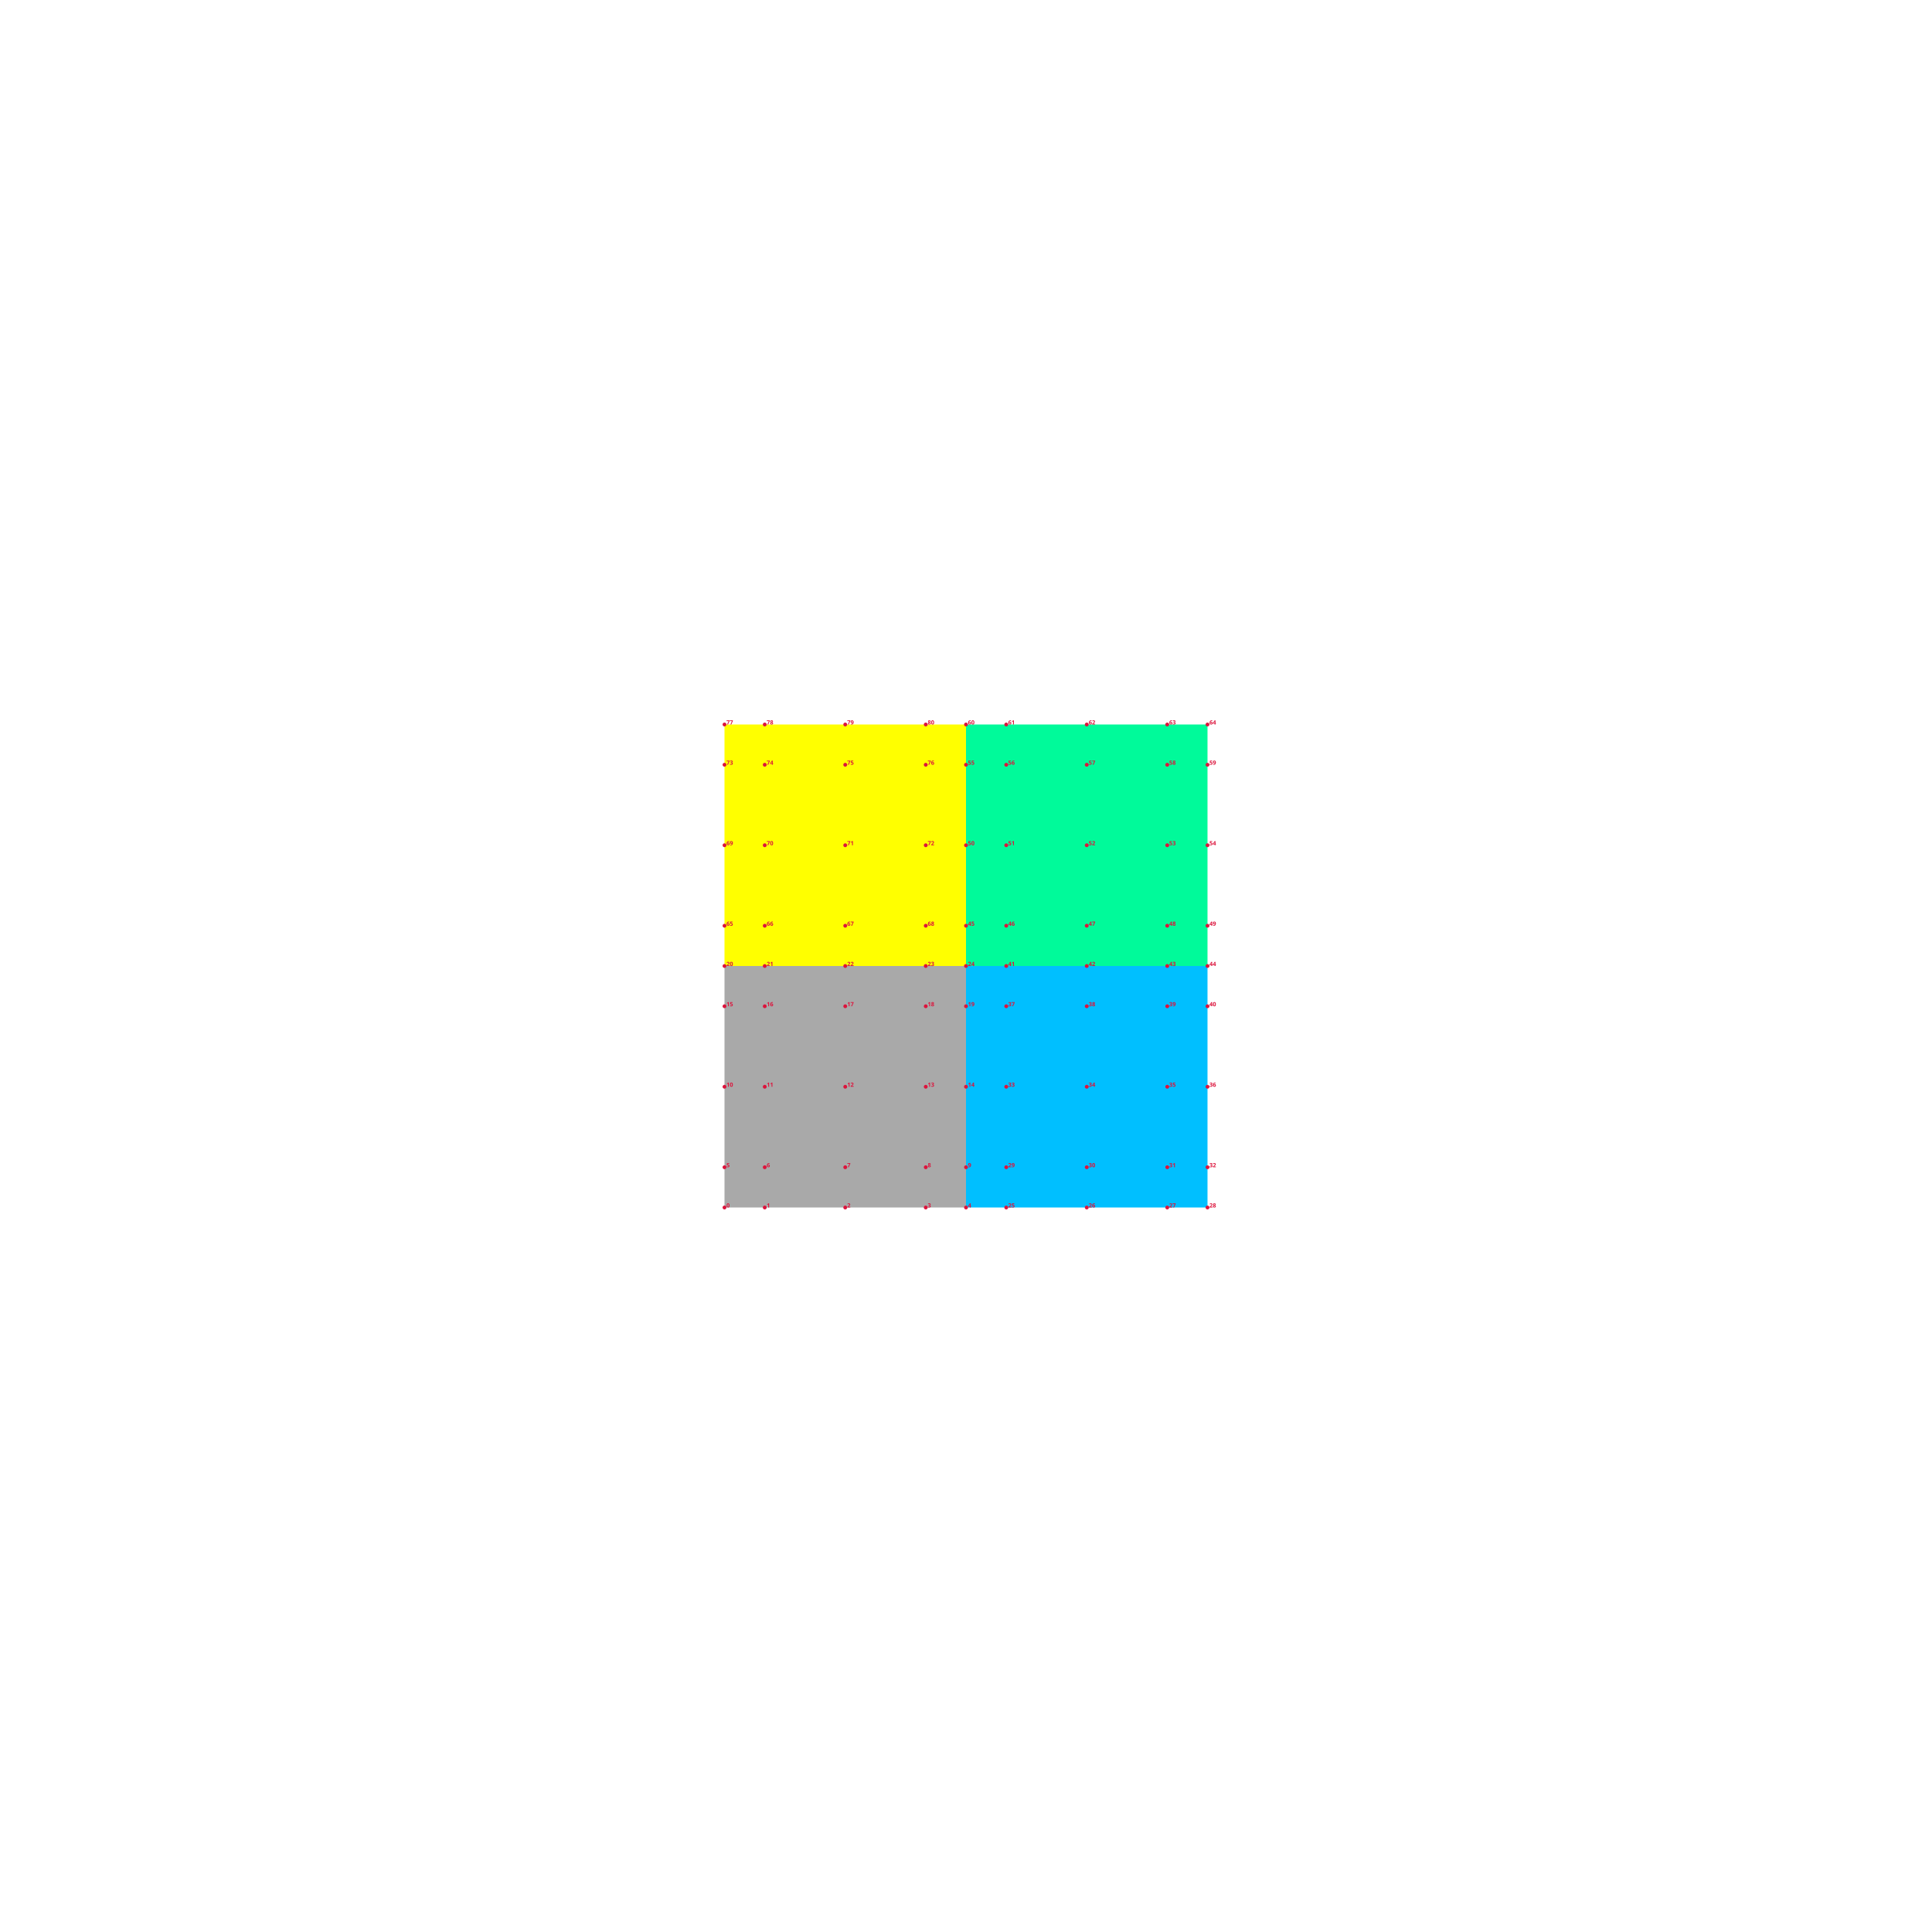
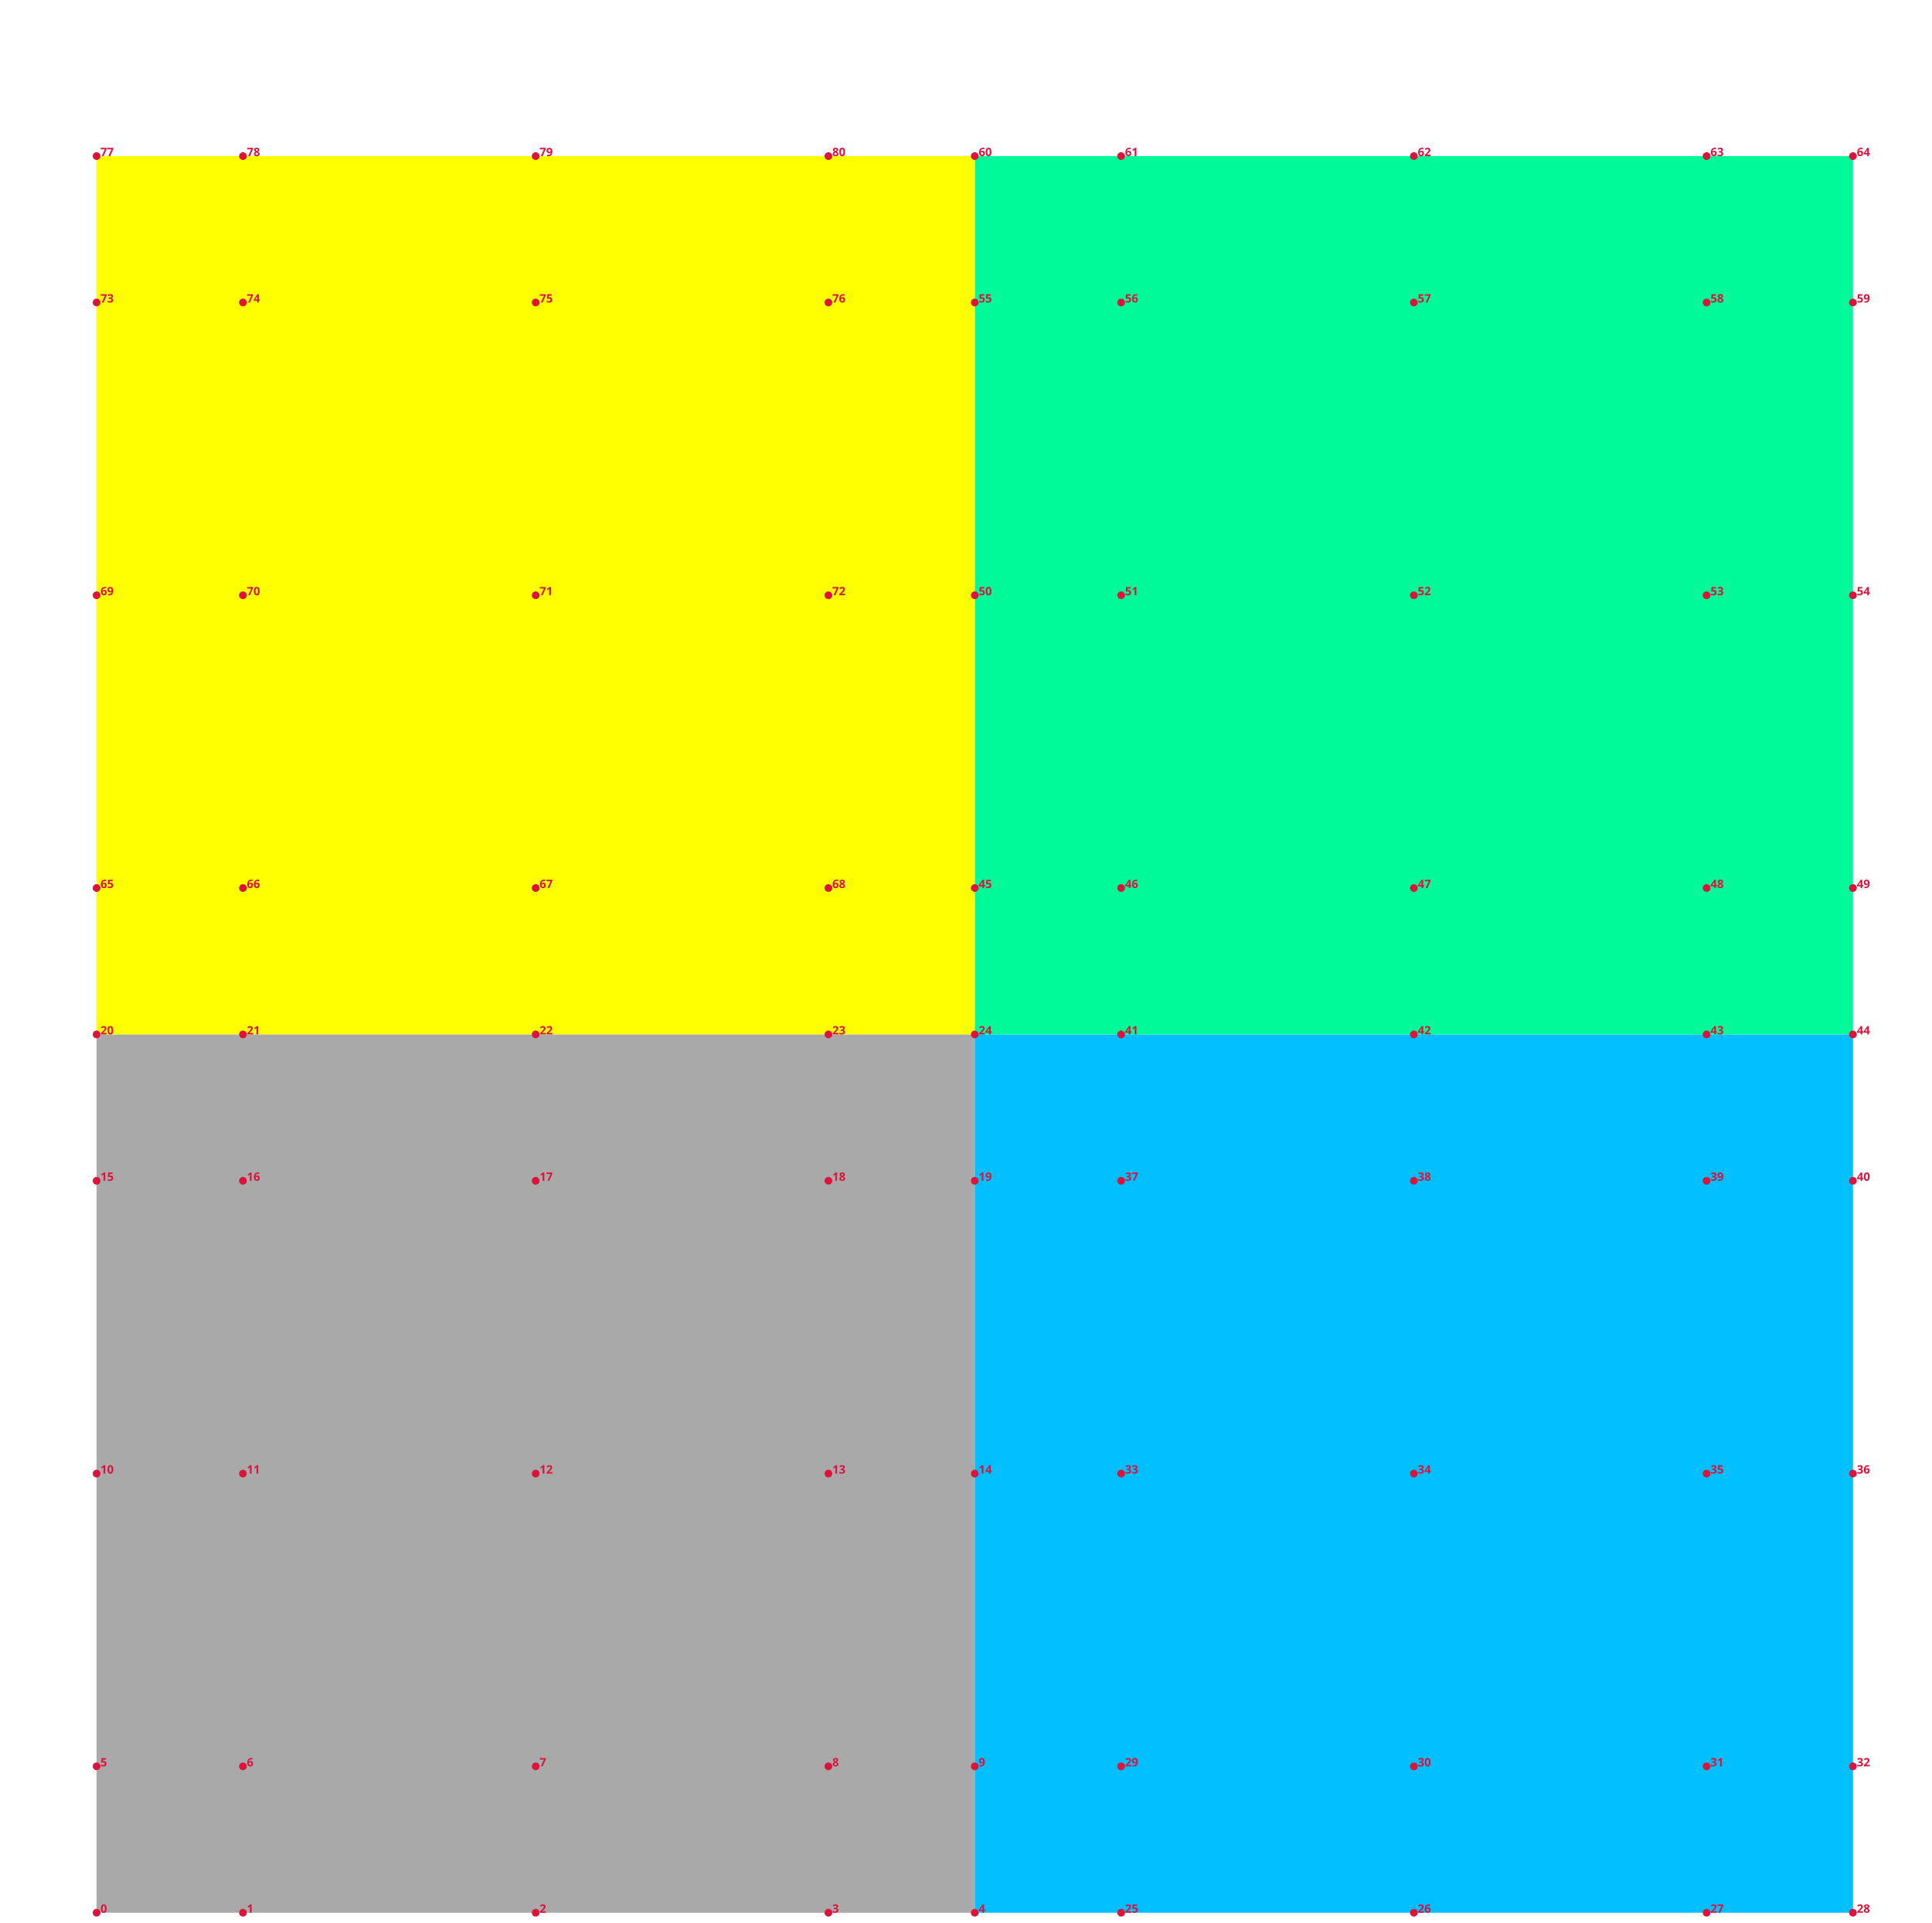
- <svg xmlns="http://www.w3.org/2000/svg" width="2.000000e+03" height="2.000000e+03" version="1.1" style="background: #eee">
-   <path d="M 7.500000e+02 1.250000e+03 L 1.000000e+03 1.250000e+03 L 1.000000e+03 1.000000e+03 L 7.500000e+02 1.000000e+03 Z" fill="#a9a9a9" />
-   <path d="M 1.000000e+03 1.250000e+03 L 1.250000e+03 1.250000e+03 L 1.250000e+03 1.000000e+03 L 1.000000e+03 1.000000e+03 Z" fill="#00bfff" />
-   <path d="M 1.000000e+03 1.000000e+03 L 1.250000e+03 1.000000e+03 L 1.250000e+03 7.500000e+02 L 1.000000e+03 7.500000e+02 Z" fill="#00fa9a" />
-   <path d="M 7.500000e+02 1.000000e+03 L 1.000000e+03 1.000000e+03 L 1.000000e+03 7.500000e+02 L 7.500000e+02 7.500000e+02 Z" fill="#ffff00" />
-   <circle cx="7.500000e+02" cy="1.250000e+03" r="2" fill="#dc143c" />
-   <text x="7.520000e+02" y="1.250000e+03" font-family="Verdana" font-size="6" fill="#dc143c" font-weight="700">
+ <svg xmlns="http://www.w3.org/2000/svg" width="1.000000e+03" hight="1.000000e+03" version="1.1" style="background: #eee">
+   <path d="M 5.000000e+01 9.500000e+02 L 5.045455e+02 9.500000e+02 L 5.045455e+02 4.954545e+02 L 5.000000e+01 4.954545e+02 Z" fill="#a9a9a9" />
+   <path d="M 5.045455e+02 9.500000e+02 L 9.590909e+02 9.500000e+02 L 9.590909e+02 4.954545e+02 L 5.045455e+02 4.954545e+02 Z" fill="#00bfff" />
+   <path d="M 5.045455e+02 4.954545e+02 L 9.590909e+02 4.954545e+02 L 9.590909e+02 4.090909e+01 L 5.045455e+02 4.090909e+01 Z" fill="#00fa9a" />
+   <path d="M 5.000000e+01 4.954545e+02 L 5.045455e+02 4.954545e+02 L 5.045455e+02 4.090909e+01 L 5.000000e+01 4.090909e+01 Z" fill="#ffff00" />
+   <circle cx="5.000000e+01" cy="9.500000e+02" r="2" fill="#dc143c" />
+   <text x="5.200000e+01" y="9.500000e+02" font-family="Verdana" font-size="6" fill="#dc143c" font-weight="700">
0
</text>
-   <circle cx="7.916667e+02" cy="1.250000e+03" r="2" fill="#dc143c" />
-   <text x="7.936667e+02" y="1.250000e+03" font-family="Verdana" font-size="6" fill="#dc143c" font-weight="700">
+   <circle cx="1.257576e+02" cy="9.500000e+02" r="2" fill="#dc143c" />
+   <text x="1.277576e+02" y="9.500000e+02" font-family="Verdana" font-size="6" fill="#dc143c" font-weight="700">
1
</text>
-   <circle cx="8.750000e+02" cy="1.250000e+03" r="2" fill="#dc143c" />
-   <text x="8.770000e+02" y="1.250000e+03" font-family="Verdana" font-size="6" fill="#dc143c" font-weight="700">
+   <circle cx="2.772727e+02" cy="9.500000e+02" r="2" fill="#dc143c" />
+   <text x="2.792727e+02" y="9.500000e+02" font-family="Verdana" font-size="6" fill="#dc143c" font-weight="700">
2
</text>
-   <circle cx="9.583333e+02" cy="1.250000e+03" r="2" fill="#dc143c" />
-   <text x="9.603333e+02" y="1.250000e+03" font-family="Verdana" font-size="6" fill="#dc143c" font-weight="700">
+   <circle cx="4.287879e+02" cy="9.500000e+02" r="2" fill="#dc143c" />
+   <text x="4.307879e+02" y="9.500000e+02" font-family="Verdana" font-size="6" fill="#dc143c" font-weight="700">
3
</text>
-   <circle cx="1.000000e+03" cy="1.250000e+03" r="2" fill="#dc143c" />
-   <text x="1.002000e+03" y="1.250000e+03" font-family="Verdana" font-size="6" fill="#dc143c" font-weight="700">
+   <circle cx="5.045455e+02" cy="9.500000e+02" r="2" fill="#dc143c" />
+   <text x="5.065455e+02" y="9.500000e+02" font-family="Verdana" font-size="6" fill="#dc143c" font-weight="700">
4
</text>
-   <circle cx="7.500000e+02" cy="1.208333e+03" r="2" fill="#dc143c" />
-   <text x="7.520000e+02" y="1.208333e+03" font-family="Verdana" font-size="6" fill="#dc143c" font-weight="700">
+   <circle cx="5.000000e+01" cy="8.742424e+02" r="2" fill="#dc143c" />
+   <text x="5.200000e+01" y="8.742424e+02" font-family="Verdana" font-size="6" fill="#dc143c" font-weight="700">
5
</text>
-   <circle cx="7.916667e+02" cy="1.208333e+03" r="2" fill="#dc143c" />
-   <text x="7.936667e+02" y="1.208333e+03" font-family="Verdana" font-size="6" fill="#dc143c" font-weight="700">
+   <circle cx="1.257576e+02" cy="8.742424e+02" r="2" fill="#dc143c" />
+   <text x="1.277576e+02" y="8.742424e+02" font-family="Verdana" font-size="6" fill="#dc143c" font-weight="700">
6
</text>
-   <circle cx="8.750000e+02" cy="1.208333e+03" r="2" fill="#dc143c" />
-   <text x="8.770000e+02" y="1.208333e+03" font-family="Verdana" font-size="6" fill="#dc143c" font-weight="700">
+   <circle cx="2.772727e+02" cy="8.742424e+02" r="2" fill="#dc143c" />
+   <text x="2.792727e+02" y="8.742424e+02" font-family="Verdana" font-size="6" fill="#dc143c" font-weight="700">
7
</text>
-   <circle cx="9.583333e+02" cy="1.208333e+03" r="2" fill="#dc143c" />
-   <text x="9.603333e+02" y="1.208333e+03" font-family="Verdana" font-size="6" fill="#dc143c" font-weight="700">
+   <circle cx="4.287879e+02" cy="8.742424e+02" r="2" fill="#dc143c" />
+   <text x="4.307879e+02" y="8.742424e+02" font-family="Verdana" font-size="6" fill="#dc143c" font-weight="700">
8
</text>
-   <circle cx="1.000000e+03" cy="1.208333e+03" r="2" fill="#dc143c" />
-   <text x="1.002000e+03" y="1.208333e+03" font-family="Verdana" font-size="6" fill="#dc143c" font-weight="700">
+   <circle cx="5.045455e+02" cy="8.742424e+02" r="2" fill="#dc143c" />
+   <text x="5.065455e+02" y="8.742424e+02" font-family="Verdana" font-size="6" fill="#dc143c" font-weight="700">
9
</text>
-   <circle cx="7.500000e+02" cy="1.125000e+03" r="2" fill="#dc143c" />
-   <text x="7.520000e+02" y="1.125000e+03" font-family="Verdana" font-size="6" fill="#dc143c" font-weight="700">
+   <circle cx="5.000000e+01" cy="7.227273e+02" r="2" fill="#dc143c" />
+   <text x="5.200000e+01" y="7.227273e+02" font-family="Verdana" font-size="6" fill="#dc143c" font-weight="700">
10
</text>
-   <circle cx="7.916667e+02" cy="1.125000e+03" r="2" fill="#dc143c" />
-   <text x="7.936667e+02" y="1.125000e+03" font-family="Verdana" font-size="6" fill="#dc143c" font-weight="700">
+   <circle cx="1.257576e+02" cy="7.227273e+02" r="2" fill="#dc143c" />
+   <text x="1.277576e+02" y="7.227273e+02" font-family="Verdana" font-size="6" fill="#dc143c" font-weight="700">
11
</text>
-   <circle cx="8.750000e+02" cy="1.125000e+03" r="2" fill="#dc143c" />
-   <text x="8.770000e+02" y="1.125000e+03" font-family="Verdana" font-size="6" fill="#dc143c" font-weight="700">
+   <circle cx="2.772727e+02" cy="7.227273e+02" r="2" fill="#dc143c" />
+   <text x="2.792727e+02" y="7.227273e+02" font-family="Verdana" font-size="6" fill="#dc143c" font-weight="700">
12
</text>
-   <circle cx="9.583333e+02" cy="1.125000e+03" r="2" fill="#dc143c" />
-   <text x="9.603333e+02" y="1.125000e+03" font-family="Verdana" font-size="6" fill="#dc143c" font-weight="700">
+   <circle cx="4.287879e+02" cy="7.227273e+02" r="2" fill="#dc143c" />
+   <text x="4.307879e+02" y="7.227273e+02" font-family="Verdana" font-size="6" fill="#dc143c" font-weight="700">
13
</text>
-   <circle cx="1.000000e+03" cy="1.125000e+03" r="2" fill="#dc143c" />
-   <text x="1.002000e+03" y="1.125000e+03" font-family="Verdana" font-size="6" fill="#dc143c" font-weight="700">
+   <circle cx="5.045455e+02" cy="7.227273e+02" r="2" fill="#dc143c" />
+   <text x="5.065455e+02" y="7.227273e+02" font-family="Verdana" font-size="6" fill="#dc143c" font-weight="700">
14
</text>
-   <circle cx="7.500000e+02" cy="1.041667e+03" r="2" fill="#dc143c" />
-   <text x="7.520000e+02" y="1.041667e+03" font-family="Verdana" font-size="6" fill="#dc143c" font-weight="700">
+   <circle cx="5.000000e+01" cy="5.712121e+02" r="2" fill="#dc143c" />
+   <text x="5.200000e+01" y="5.712121e+02" font-family="Verdana" font-size="6" fill="#dc143c" font-weight="700">
15
</text>
-   <circle cx="7.916667e+02" cy="1.041667e+03" r="2" fill="#dc143c" />
-   <text x="7.936667e+02" y="1.041667e+03" font-family="Verdana" font-size="6" fill="#dc143c" font-weight="700">
+   <circle cx="1.257576e+02" cy="5.712121e+02" r="2" fill="#dc143c" />
+   <text x="1.277576e+02" y="5.712121e+02" font-family="Verdana" font-size="6" fill="#dc143c" font-weight="700">
16
</text>
-   <circle cx="8.750000e+02" cy="1.041667e+03" r="2" fill="#dc143c" />
-   <text x="8.770000e+02" y="1.041667e+03" font-family="Verdana" font-size="6" fill="#dc143c" font-weight="700">
+   <circle cx="2.772727e+02" cy="5.712121e+02" r="2" fill="#dc143c" />
+   <text x="2.792727e+02" y="5.712121e+02" font-family="Verdana" font-size="6" fill="#dc143c" font-weight="700">
17
</text>
-   <circle cx="9.583333e+02" cy="1.041667e+03" r="2" fill="#dc143c" />
-   <text x="9.603333e+02" y="1.041667e+03" font-family="Verdana" font-size="6" fill="#dc143c" font-weight="700">
+   <circle cx="4.287879e+02" cy="5.712121e+02" r="2" fill="#dc143c" />
+   <text x="4.307879e+02" y="5.712121e+02" font-family="Verdana" font-size="6" fill="#dc143c" font-weight="700">
18
</text>
-   <circle cx="1.000000e+03" cy="1.041667e+03" r="2" fill="#dc143c" />
-   <text x="1.002000e+03" y="1.041667e+03" font-family="Verdana" font-size="6" fill="#dc143c" font-weight="700">
+   <circle cx="5.045455e+02" cy="5.712121e+02" r="2" fill="#dc143c" />
+   <text x="5.065455e+02" y="5.712121e+02" font-family="Verdana" font-size="6" fill="#dc143c" font-weight="700">
19
</text>
-   <circle cx="7.500000e+02" cy="1.000000e+03" r="2" fill="#dc143c" />
-   <text x="7.520000e+02" y="1.000000e+03" font-family="Verdana" font-size="6" fill="#dc143c" font-weight="700">
+   <circle cx="5.000000e+01" cy="4.954545e+02" r="2" fill="#dc143c" />
+   <text x="5.200000e+01" y="4.954545e+02" font-family="Verdana" font-size="6" fill="#dc143c" font-weight="700">
20
</text>
-   <circle cx="7.916667e+02" cy="1.000000e+03" r="2" fill="#dc143c" />
-   <text x="7.936667e+02" y="1.000000e+03" font-family="Verdana" font-size="6" fill="#dc143c" font-weight="700">
+   <circle cx="1.257576e+02" cy="4.954545e+02" r="2" fill="#dc143c" />
+   <text x="1.277576e+02" y="4.954545e+02" font-family="Verdana" font-size="6" fill="#dc143c" font-weight="700">
21
</text>
-   <circle cx="8.750000e+02" cy="1.000000e+03" r="2" fill="#dc143c" />
-   <text x="8.770000e+02" y="1.000000e+03" font-family="Verdana" font-size="6" fill="#dc143c" font-weight="700">
+   <circle cx="2.772727e+02" cy="4.954545e+02" r="2" fill="#dc143c" />
+   <text x="2.792727e+02" y="4.954545e+02" font-family="Verdana" font-size="6" fill="#dc143c" font-weight="700">
22
</text>
-   <circle cx="9.583333e+02" cy="1.000000e+03" r="2" fill="#dc143c" />
-   <text x="9.603333e+02" y="1.000000e+03" font-family="Verdana" font-size="6" fill="#dc143c" font-weight="700">
+   <circle cx="4.287879e+02" cy="4.954545e+02" r="2" fill="#dc143c" />
+   <text x="4.307879e+02" y="4.954545e+02" font-family="Verdana" font-size="6" fill="#dc143c" font-weight="700">
23
</text>
-   <circle cx="1.000000e+03" cy="1.000000e+03" r="2" fill="#dc143c" />
-   <text x="1.002000e+03" y="1.000000e+03" font-family="Verdana" font-size="6" fill="#dc143c" font-weight="700">
+   <circle cx="5.045455e+02" cy="4.954545e+02" r="2" fill="#dc143c" />
+   <text x="5.065455e+02" y="4.954545e+02" font-family="Verdana" font-size="6" fill="#dc143c" font-weight="700">
24
</text>
-   <circle cx="1.041667e+03" cy="1.250000e+03" r="2" fill="#dc143c" />
-   <text x="1.043667e+03" y="1.250000e+03" font-family="Verdana" font-size="6" fill="#dc143c" font-weight="700">
+   <circle cx="5.803030e+02" cy="9.500000e+02" r="2" fill="#dc143c" />
+   <text x="5.823030e+02" y="9.500000e+02" font-family="Verdana" font-size="6" fill="#dc143c" font-weight="700">
25
</text>
-   <circle cx="1.125000e+03" cy="1.250000e+03" r="2" fill="#dc143c" />
-   <text x="1.127000e+03" y="1.250000e+03" font-family="Verdana" font-size="6" fill="#dc143c" font-weight="700">
+   <circle cx="7.318182e+02" cy="9.500000e+02" r="2" fill="#dc143c" />
+   <text x="7.338182e+02" y="9.500000e+02" font-family="Verdana" font-size="6" fill="#dc143c" font-weight="700">
26
</text>
-   <circle cx="1.208333e+03" cy="1.250000e+03" r="2" fill="#dc143c" />
-   <text x="1.210333e+03" y="1.250000e+03" font-family="Verdana" font-size="6" fill="#dc143c" font-weight="700">
+   <circle cx="8.833333e+02" cy="9.500000e+02" r="2" fill="#dc143c" />
+   <text x="8.853333e+02" y="9.500000e+02" font-family="Verdana" font-size="6" fill="#dc143c" font-weight="700">
27
</text>
-   <circle cx="1.250000e+03" cy="1.250000e+03" r="2" fill="#dc143c" />
-   <text x="1.252000e+03" y="1.250000e+03" font-family="Verdana" font-size="6" fill="#dc143c" font-weight="700">
+   <circle cx="9.590909e+02" cy="9.500000e+02" r="2" fill="#dc143c" />
+   <text x="9.610909e+02" y="9.500000e+02" font-family="Verdana" font-size="6" fill="#dc143c" font-weight="700">
28
</text>
-   <circle cx="1.041667e+03" cy="1.208333e+03" r="2" fill="#dc143c" />
-   <text x="1.043667e+03" y="1.208333e+03" font-family="Verdana" font-size="6" fill="#dc143c" font-weight="700">
+   <circle cx="5.803030e+02" cy="8.742424e+02" r="2" fill="#dc143c" />
+   <text x="5.823030e+02" y="8.742424e+02" font-family="Verdana" font-size="6" fill="#dc143c" font-weight="700">
29
</text>
-   <circle cx="1.125000e+03" cy="1.208333e+03" r="2" fill="#dc143c" />
-   <text x="1.127000e+03" y="1.208333e+03" font-family="Verdana" font-size="6" fill="#dc143c" font-weight="700">
+   <circle cx="7.318182e+02" cy="8.742424e+02" r="2" fill="#dc143c" />
+   <text x="7.338182e+02" y="8.742424e+02" font-family="Verdana" font-size="6" fill="#dc143c" font-weight="700">
30
</text>
-   <circle cx="1.208333e+03" cy="1.208333e+03" r="2" fill="#dc143c" />
-   <text x="1.210333e+03" y="1.208333e+03" font-family="Verdana" font-size="6" fill="#dc143c" font-weight="700">
+   <circle cx="8.833333e+02" cy="8.742424e+02" r="2" fill="#dc143c" />
+   <text x="8.853333e+02" y="8.742424e+02" font-family="Verdana" font-size="6" fill="#dc143c" font-weight="700">
31
</text>
-   <circle cx="1.250000e+03" cy="1.208333e+03" r="2" fill="#dc143c" />
-   <text x="1.252000e+03" y="1.208333e+03" font-family="Verdana" font-size="6" fill="#dc143c" font-weight="700">
+   <circle cx="9.590909e+02" cy="8.742424e+02" r="2" fill="#dc143c" />
+   <text x="9.610909e+02" y="8.742424e+02" font-family="Verdana" font-size="6" fill="#dc143c" font-weight="700">
32
</text>
-   <circle cx="1.041667e+03" cy="1.125000e+03" r="2" fill="#dc143c" />
-   <text x="1.043667e+03" y="1.125000e+03" font-family="Verdana" font-size="6" fill="#dc143c" font-weight="700">
+   <circle cx="5.803030e+02" cy="7.227273e+02" r="2" fill="#dc143c" />
+   <text x="5.823030e+02" y="7.227273e+02" font-family="Verdana" font-size="6" fill="#dc143c" font-weight="700">
33
</text>
-   <circle cx="1.125000e+03" cy="1.125000e+03" r="2" fill="#dc143c" />
-   <text x="1.127000e+03" y="1.125000e+03" font-family="Verdana" font-size="6" fill="#dc143c" font-weight="700">
+   <circle cx="7.318182e+02" cy="7.227273e+02" r="2" fill="#dc143c" />
+   <text x="7.338182e+02" y="7.227273e+02" font-family="Verdana" font-size="6" fill="#dc143c" font-weight="700">
34
</text>
-   <circle cx="1.208333e+03" cy="1.125000e+03" r="2" fill="#dc143c" />
-   <text x="1.210333e+03" y="1.125000e+03" font-family="Verdana" font-size="6" fill="#dc143c" font-weight="700">
+   <circle cx="8.833333e+02" cy="7.227273e+02" r="2" fill="#dc143c" />
+   <text x="8.853333e+02" y="7.227273e+02" font-family="Verdana" font-size="6" fill="#dc143c" font-weight="700">
35
</text>
-   <circle cx="1.250000e+03" cy="1.125000e+03" r="2" fill="#dc143c" />
-   <text x="1.252000e+03" y="1.125000e+03" font-family="Verdana" font-size="6" fill="#dc143c" font-weight="700">
+   <circle cx="9.590909e+02" cy="7.227273e+02" r="2" fill="#dc143c" />
+   <text x="9.610909e+02" y="7.227273e+02" font-family="Verdana" font-size="6" fill="#dc143c" font-weight="700">
36
</text>
-   <circle cx="1.041667e+03" cy="1.041667e+03" r="2" fill="#dc143c" />
-   <text x="1.043667e+03" y="1.041667e+03" font-family="Verdana" font-size="6" fill="#dc143c" font-weight="700">
+   <circle cx="5.803030e+02" cy="5.712121e+02" r="2" fill="#dc143c" />
+   <text x="5.823030e+02" y="5.712121e+02" font-family="Verdana" font-size="6" fill="#dc143c" font-weight="700">
37
</text>
-   <circle cx="1.125000e+03" cy="1.041667e+03" r="2" fill="#dc143c" />
-   <text x="1.127000e+03" y="1.041667e+03" font-family="Verdana" font-size="6" fill="#dc143c" font-weight="700">
+   <circle cx="7.318182e+02" cy="5.712121e+02" r="2" fill="#dc143c" />
+   <text x="7.338182e+02" y="5.712121e+02" font-family="Verdana" font-size="6" fill="#dc143c" font-weight="700">
38
</text>
-   <circle cx="1.208333e+03" cy="1.041667e+03" r="2" fill="#dc143c" />
-   <text x="1.210333e+03" y="1.041667e+03" font-family="Verdana" font-size="6" fill="#dc143c" font-weight="700">
+   <circle cx="8.833333e+02" cy="5.712121e+02" r="2" fill="#dc143c" />
+   <text x="8.853333e+02" y="5.712121e+02" font-family="Verdana" font-size="6" fill="#dc143c" font-weight="700">
39
</text>
-   <circle cx="1.250000e+03" cy="1.041667e+03" r="2" fill="#dc143c" />
-   <text x="1.252000e+03" y="1.041667e+03" font-family="Verdana" font-size="6" fill="#dc143c" font-weight="700">
+   <circle cx="9.590909e+02" cy="5.712121e+02" r="2" fill="#dc143c" />
+   <text x="9.610909e+02" y="5.712121e+02" font-family="Verdana" font-size="6" fill="#dc143c" font-weight="700">
40
</text>
-   <circle cx="1.041667e+03" cy="1.000000e+03" r="2" fill="#dc143c" />
-   <text x="1.043667e+03" y="1.000000e+03" font-family="Verdana" font-size="6" fill="#dc143c" font-weight="700">
+   <circle cx="5.803030e+02" cy="4.954545e+02" r="2" fill="#dc143c" />
+   <text x="5.823030e+02" y="4.954545e+02" font-family="Verdana" font-size="6" fill="#dc143c" font-weight="700">
41
</text>
-   <circle cx="1.125000e+03" cy="1.000000e+03" r="2" fill="#dc143c" />
-   <text x="1.127000e+03" y="1.000000e+03" font-family="Verdana" font-size="6" fill="#dc143c" font-weight="700">
+   <circle cx="7.318182e+02" cy="4.954545e+02" r="2" fill="#dc143c" />
+   <text x="7.338182e+02" y="4.954545e+02" font-family="Verdana" font-size="6" fill="#dc143c" font-weight="700">
42
</text>
-   <circle cx="1.208333e+03" cy="1.000000e+03" r="2" fill="#dc143c" />
-   <text x="1.210333e+03" y="1.000000e+03" font-family="Verdana" font-size="6" fill="#dc143c" font-weight="700">
+   <circle cx="8.833333e+02" cy="4.954545e+02" r="2" fill="#dc143c" />
+   <text x="8.853333e+02" y="4.954545e+02" font-family="Verdana" font-size="6" fill="#dc143c" font-weight="700">
43
</text>
-   <circle cx="1.250000e+03" cy="1.000000e+03" r="2" fill="#dc143c" />
-   <text x="1.252000e+03" y="1.000000e+03" font-family="Verdana" font-size="6" fill="#dc143c" font-weight="700">
+   <circle cx="9.590909e+02" cy="4.954545e+02" r="2" fill="#dc143c" />
+   <text x="9.610909e+02" y="4.954545e+02" font-family="Verdana" font-size="6" fill="#dc143c" font-weight="700">
44
</text>
-   <circle cx="1.000000e+03" cy="9.583333e+02" r="2" fill="#dc143c" />
-   <text x="1.002000e+03" y="9.583333e+02" font-family="Verdana" font-size="6" fill="#dc143c" font-weight="700">
+   <circle cx="5.045455e+02" cy="4.196970e+02" r="2" fill="#dc143c" />
+   <text x="5.065455e+02" y="4.196970e+02" font-family="Verdana" font-size="6" fill="#dc143c" font-weight="700">
45
</text>
-   <circle cx="1.041667e+03" cy="9.583333e+02" r="2" fill="#dc143c" />
-   <text x="1.043667e+03" y="9.583333e+02" font-family="Verdana" font-size="6" fill="#dc143c" font-weight="700">
+   <circle cx="5.803030e+02" cy="4.196970e+02" r="2" fill="#dc143c" />
+   <text x="5.823030e+02" y="4.196970e+02" font-family="Verdana" font-size="6" fill="#dc143c" font-weight="700">
46
</text>
-   <circle cx="1.125000e+03" cy="9.583333e+02" r="2" fill="#dc143c" />
-   <text x="1.127000e+03" y="9.583333e+02" font-family="Verdana" font-size="6" fill="#dc143c" font-weight="700">
+   <circle cx="7.318182e+02" cy="4.196970e+02" r="2" fill="#dc143c" />
+   <text x="7.338182e+02" y="4.196970e+02" font-family="Verdana" font-size="6" fill="#dc143c" font-weight="700">
47
</text>
-   <circle cx="1.208333e+03" cy="9.583333e+02" r="2" fill="#dc143c" />
-   <text x="1.210333e+03" y="9.583333e+02" font-family="Verdana" font-size="6" fill="#dc143c" font-weight="700">
+   <circle cx="8.833333e+02" cy="4.196970e+02" r="2" fill="#dc143c" />
+   <text x="8.853333e+02" y="4.196970e+02" font-family="Verdana" font-size="6" fill="#dc143c" font-weight="700">
48
</text>
-   <circle cx="1.250000e+03" cy="9.583333e+02" r="2" fill="#dc143c" />
-   <text x="1.252000e+03" y="9.583333e+02" font-family="Verdana" font-size="6" fill="#dc143c" font-weight="700">
+   <circle cx="9.590909e+02" cy="4.196970e+02" r="2" fill="#dc143c" />
+   <text x="9.610909e+02" y="4.196970e+02" font-family="Verdana" font-size="6" fill="#dc143c" font-weight="700">
49
</text>
-   <circle cx="1.000000e+03" cy="8.750000e+02" r="2" fill="#dc143c" />
-   <text x="1.002000e+03" y="8.750000e+02" font-family="Verdana" font-size="6" fill="#dc143c" font-weight="700">
+   <circle cx="5.045455e+02" cy="2.681818e+02" r="2" fill="#dc143c" />
+   <text x="5.065455e+02" y="2.681818e+02" font-family="Verdana" font-size="6" fill="#dc143c" font-weight="700">
50
</text>
-   <circle cx="1.041667e+03" cy="8.750000e+02" r="2" fill="#dc143c" />
-   <text x="1.043667e+03" y="8.750000e+02" font-family="Verdana" font-size="6" fill="#dc143c" font-weight="700">
+   <circle cx="5.803030e+02" cy="2.681818e+02" r="2" fill="#dc143c" />
+   <text x="5.823030e+02" y="2.681818e+02" font-family="Verdana" font-size="6" fill="#dc143c" font-weight="700">
51
</text>
-   <circle cx="1.125000e+03" cy="8.750000e+02" r="2" fill="#dc143c" />
-   <text x="1.127000e+03" y="8.750000e+02" font-family="Verdana" font-size="6" fill="#dc143c" font-weight="700">
+   <circle cx="7.318182e+02" cy="2.681818e+02" r="2" fill="#dc143c" />
+   <text x="7.338182e+02" y="2.681818e+02" font-family="Verdana" font-size="6" fill="#dc143c" font-weight="700">
52
</text>
-   <circle cx="1.208333e+03" cy="8.750000e+02" r="2" fill="#dc143c" />
-   <text x="1.210333e+03" y="8.750000e+02" font-family="Verdana" font-size="6" fill="#dc143c" font-weight="700">
+   <circle cx="8.833333e+02" cy="2.681818e+02" r="2" fill="#dc143c" />
+   <text x="8.853333e+02" y="2.681818e+02" font-family="Verdana" font-size="6" fill="#dc143c" font-weight="700">
53
</text>
-   <circle cx="1.250000e+03" cy="8.750000e+02" r="2" fill="#dc143c" />
-   <text x="1.252000e+03" y="8.750000e+02" font-family="Verdana" font-size="6" fill="#dc143c" font-weight="700">
+   <circle cx="9.590909e+02" cy="2.681818e+02" r="2" fill="#dc143c" />
+   <text x="9.610909e+02" y="2.681818e+02" font-family="Verdana" font-size="6" fill="#dc143c" font-weight="700">
54
</text>
-   <circle cx="1.000000e+03" cy="7.916667e+02" r="2" fill="#dc143c" />
-   <text x="1.002000e+03" y="7.916667e+02" font-family="Verdana" font-size="6" fill="#dc143c" font-weight="700">
+   <circle cx="5.045455e+02" cy="1.166667e+02" r="2" fill="#dc143c" />
+   <text x="5.065455e+02" y="1.166667e+02" font-family="Verdana" font-size="6" fill="#dc143c" font-weight="700">
55
</text>
-   <circle cx="1.041667e+03" cy="7.916667e+02" r="2" fill="#dc143c" />
-   <text x="1.043667e+03" y="7.916667e+02" font-family="Verdana" font-size="6" fill="#dc143c" font-weight="700">
+   <circle cx="5.803030e+02" cy="1.166667e+02" r="2" fill="#dc143c" />
+   <text x="5.823030e+02" y="1.166667e+02" font-family="Verdana" font-size="6" fill="#dc143c" font-weight="700">
56
</text>
-   <circle cx="1.125000e+03" cy="7.916667e+02" r="2" fill="#dc143c" />
-   <text x="1.127000e+03" y="7.916667e+02" font-family="Verdana" font-size="6" fill="#dc143c" font-weight="700">
+   <circle cx="7.318182e+02" cy="1.166667e+02" r="2" fill="#dc143c" />
+   <text x="7.338182e+02" y="1.166667e+02" font-family="Verdana" font-size="6" fill="#dc143c" font-weight="700">
57
</text>
-   <circle cx="1.208333e+03" cy="7.916667e+02" r="2" fill="#dc143c" />
-   <text x="1.210333e+03" y="7.916667e+02" font-family="Verdana" font-size="6" fill="#dc143c" font-weight="700">
+   <circle cx="8.833333e+02" cy="1.166667e+02" r="2" fill="#dc143c" />
+   <text x="8.853333e+02" y="1.166667e+02" font-family="Verdana" font-size="6" fill="#dc143c" font-weight="700">
58
</text>
-   <circle cx="1.250000e+03" cy="7.916667e+02" r="2" fill="#dc143c" />
-   <text x="1.252000e+03" y="7.916667e+02" font-family="Verdana" font-size="6" fill="#dc143c" font-weight="700">
+   <circle cx="9.590909e+02" cy="1.166667e+02" r="2" fill="#dc143c" />
+   <text x="9.610909e+02" y="1.166667e+02" font-family="Verdana" font-size="6" fill="#dc143c" font-weight="700">
59
</text>
-   <circle cx="1.000000e+03" cy="7.500000e+02" r="2" fill="#dc143c" />
-   <text x="1.002000e+03" y="7.500000e+02" font-family="Verdana" font-size="6" fill="#dc143c" font-weight="700">
+   <circle cx="5.045455e+02" cy="4.090909e+01" r="2" fill="#dc143c" />
+   <text x="5.065455e+02" y="4.090909e+01" font-family="Verdana" font-size="6" fill="#dc143c" font-weight="700">
60
</text>
-   <circle cx="1.041667e+03" cy="7.500000e+02" r="2" fill="#dc143c" />
-   <text x="1.043667e+03" y="7.500000e+02" font-family="Verdana" font-size="6" fill="#dc143c" font-weight="700">
+   <circle cx="5.803030e+02" cy="4.090909e+01" r="2" fill="#dc143c" />
+   <text x="5.823030e+02" y="4.090909e+01" font-family="Verdana" font-size="6" fill="#dc143c" font-weight="700">
61
</text>
-   <circle cx="1.125000e+03" cy="7.500000e+02" r="2" fill="#dc143c" />
-   <text x="1.127000e+03" y="7.500000e+02" font-family="Verdana" font-size="6" fill="#dc143c" font-weight="700">
+   <circle cx="7.318182e+02" cy="4.090909e+01" r="2" fill="#dc143c" />
+   <text x="7.338182e+02" y="4.090909e+01" font-family="Verdana" font-size="6" fill="#dc143c" font-weight="700">
62
</text>
-   <circle cx="1.208333e+03" cy="7.500000e+02" r="2" fill="#dc143c" />
-   <text x="1.210333e+03" y="7.500000e+02" font-family="Verdana" font-size="6" fill="#dc143c" font-weight="700">
+   <circle cx="8.833333e+02" cy="4.090909e+01" r="2" fill="#dc143c" />
+   <text x="8.853333e+02" y="4.090909e+01" font-family="Verdana" font-size="6" fill="#dc143c" font-weight="700">
63
</text>
-   <circle cx="1.250000e+03" cy="7.500000e+02" r="2" fill="#dc143c" />
-   <text x="1.252000e+03" y="7.500000e+02" font-family="Verdana" font-size="6" fill="#dc143c" font-weight="700">
+   <circle cx="9.590909e+02" cy="4.090909e+01" r="2" fill="#dc143c" />
+   <text x="9.610909e+02" y="4.090909e+01" font-family="Verdana" font-size="6" fill="#dc143c" font-weight="700">
64
</text>
-   <circle cx="7.500000e+02" cy="9.583333e+02" r="2" fill="#dc143c" />
-   <text x="7.520000e+02" y="9.583333e+02" font-family="Verdana" font-size="6" fill="#dc143c" font-weight="700">
+   <circle cx="5.000000e+01" cy="4.196970e+02" r="2" fill="#dc143c" />
+   <text x="5.200000e+01" y="4.196970e+02" font-family="Verdana" font-size="6" fill="#dc143c" font-weight="700">
65
</text>
-   <circle cx="7.916667e+02" cy="9.583333e+02" r="2" fill="#dc143c" />
-   <text x="7.936667e+02" y="9.583333e+02" font-family="Verdana" font-size="6" fill="#dc143c" font-weight="700">
+   <circle cx="1.257576e+02" cy="4.196970e+02" r="2" fill="#dc143c" />
+   <text x="1.277576e+02" y="4.196970e+02" font-family="Verdana" font-size="6" fill="#dc143c" font-weight="700">
66
</text>
-   <circle cx="8.750000e+02" cy="9.583333e+02" r="2" fill="#dc143c" />
-   <text x="8.770000e+02" y="9.583333e+02" font-family="Verdana" font-size="6" fill="#dc143c" font-weight="700">
+   <circle cx="2.772727e+02" cy="4.196970e+02" r="2" fill="#dc143c" />
+   <text x="2.792727e+02" y="4.196970e+02" font-family="Verdana" font-size="6" fill="#dc143c" font-weight="700">
67
</text>
-   <circle cx="9.583333e+02" cy="9.583333e+02" r="2" fill="#dc143c" />
-   <text x="9.603333e+02" y="9.583333e+02" font-family="Verdana" font-size="6" fill="#dc143c" font-weight="700">
+   <circle cx="4.287879e+02" cy="4.196970e+02" r="2" fill="#dc143c" />
+   <text x="4.307879e+02" y="4.196970e+02" font-family="Verdana" font-size="6" fill="#dc143c" font-weight="700">
68
</text>
-   <circle cx="7.500000e+02" cy="8.750000e+02" r="2" fill="#dc143c" />
-   <text x="7.520000e+02" y="8.750000e+02" font-family="Verdana" font-size="6" fill="#dc143c" font-weight="700">
+   <circle cx="5.000000e+01" cy="2.681818e+02" r="2" fill="#dc143c" />
+   <text x="5.200000e+01" y="2.681818e+02" font-family="Verdana" font-size="6" fill="#dc143c" font-weight="700">
69
</text>
-   <circle cx="7.916667e+02" cy="8.750000e+02" r="2" fill="#dc143c" />
-   <text x="7.936667e+02" y="8.750000e+02" font-family="Verdana" font-size="6" fill="#dc143c" font-weight="700">
+   <circle cx="1.257576e+02" cy="2.681818e+02" r="2" fill="#dc143c" />
+   <text x="1.277576e+02" y="2.681818e+02" font-family="Verdana" font-size="6" fill="#dc143c" font-weight="700">
70
</text>
-   <circle cx="8.750000e+02" cy="8.750000e+02" r="2" fill="#dc143c" />
-   <text x="8.770000e+02" y="8.750000e+02" font-family="Verdana" font-size="6" fill="#dc143c" font-weight="700">
+   <circle cx="2.772727e+02" cy="2.681818e+02" r="2" fill="#dc143c" />
+   <text x="2.792727e+02" y="2.681818e+02" font-family="Verdana" font-size="6" fill="#dc143c" font-weight="700">
71
</text>
-   <circle cx="9.583333e+02" cy="8.750000e+02" r="2" fill="#dc143c" />
-   <text x="9.603333e+02" y="8.750000e+02" font-family="Verdana" font-size="6" fill="#dc143c" font-weight="700">
+   <circle cx="4.287879e+02" cy="2.681818e+02" r="2" fill="#dc143c" />
+   <text x="4.307879e+02" y="2.681818e+02" font-family="Verdana" font-size="6" fill="#dc143c" font-weight="700">
72
</text>
-   <circle cx="7.500000e+02" cy="7.916667e+02" r="2" fill="#dc143c" />
-   <text x="7.520000e+02" y="7.916667e+02" font-family="Verdana" font-size="6" fill="#dc143c" font-weight="700">
+   <circle cx="5.000000e+01" cy="1.166667e+02" r="2" fill="#dc143c" />
+   <text x="5.200000e+01" y="1.166667e+02" font-family="Verdana" font-size="6" fill="#dc143c" font-weight="700">
73
</text>
-   <circle cx="7.916667e+02" cy="7.916667e+02" r="2" fill="#dc143c" />
-   <text x="7.936667e+02" y="7.916667e+02" font-family="Verdana" font-size="6" fill="#dc143c" font-weight="700">
+   <circle cx="1.257576e+02" cy="1.166667e+02" r="2" fill="#dc143c" />
+   <text x="1.277576e+02" y="1.166667e+02" font-family="Verdana" font-size="6" fill="#dc143c" font-weight="700">
74
</text>
-   <circle cx="8.750000e+02" cy="7.916667e+02" r="2" fill="#dc143c" />
-   <text x="8.770000e+02" y="7.916667e+02" font-family="Verdana" font-size="6" fill="#dc143c" font-weight="700">
+   <circle cx="2.772727e+02" cy="1.166667e+02" r="2" fill="#dc143c" />
+   <text x="2.792727e+02" y="1.166667e+02" font-family="Verdana" font-size="6" fill="#dc143c" font-weight="700">
75
</text>
-   <circle cx="9.583333e+02" cy="7.916667e+02" r="2" fill="#dc143c" />
-   <text x="9.603333e+02" y="7.916667e+02" font-family="Verdana" font-size="6" fill="#dc143c" font-weight="700">
+   <circle cx="4.287879e+02" cy="1.166667e+02" r="2" fill="#dc143c" />
+   <text x="4.307879e+02" y="1.166667e+02" font-family="Verdana" font-size="6" fill="#dc143c" font-weight="700">
76
</text>
-   <circle cx="7.500000e+02" cy="7.500000e+02" r="2" fill="#dc143c" />
-   <text x="7.520000e+02" y="7.500000e+02" font-family="Verdana" font-size="6" fill="#dc143c" font-weight="700">
+   <circle cx="5.000000e+01" cy="4.090909e+01" r="2" fill="#dc143c" />
+   <text x="5.200000e+01" y="4.090909e+01" font-family="Verdana" font-size="6" fill="#dc143c" font-weight="700">
77
</text>
-   <circle cx="7.916667e+02" cy="7.500000e+02" r="2" fill="#dc143c" />
-   <text x="7.936667e+02" y="7.500000e+02" font-family="Verdana" font-size="6" fill="#dc143c" font-weight="700">
+   <circle cx="1.257576e+02" cy="4.090909e+01" r="2" fill="#dc143c" />
+   <text x="1.277576e+02" y="4.090909e+01" font-family="Verdana" font-size="6" fill="#dc143c" font-weight="700">
78
</text>
-   <circle cx="8.750000e+02" cy="7.500000e+02" r="2" fill="#dc143c" />
-   <text x="8.770000e+02" y="7.500000e+02" font-family="Verdana" font-size="6" fill="#dc143c" font-weight="700">
+   <circle cx="2.772727e+02" cy="4.090909e+01" r="2" fill="#dc143c" />
+   <text x="2.792727e+02" y="4.090909e+01" font-family="Verdana" font-size="6" fill="#dc143c" font-weight="700">
79
</text>
-   <circle cx="9.583333e+02" cy="7.500000e+02" r="2" fill="#dc143c" />
-   <text x="9.603333e+02" y="7.500000e+02" font-family="Verdana" font-size="6" fill="#dc143c" font-weight="700">
+   <circle cx="4.287879e+02" cy="4.090909e+01" r="2" fill="#dc143c" />
+   <text x="4.307879e+02" y="4.090909e+01" font-family="Verdana" font-size="6" fill="#dc143c" font-weight="700">
80
</text>
</svg>
